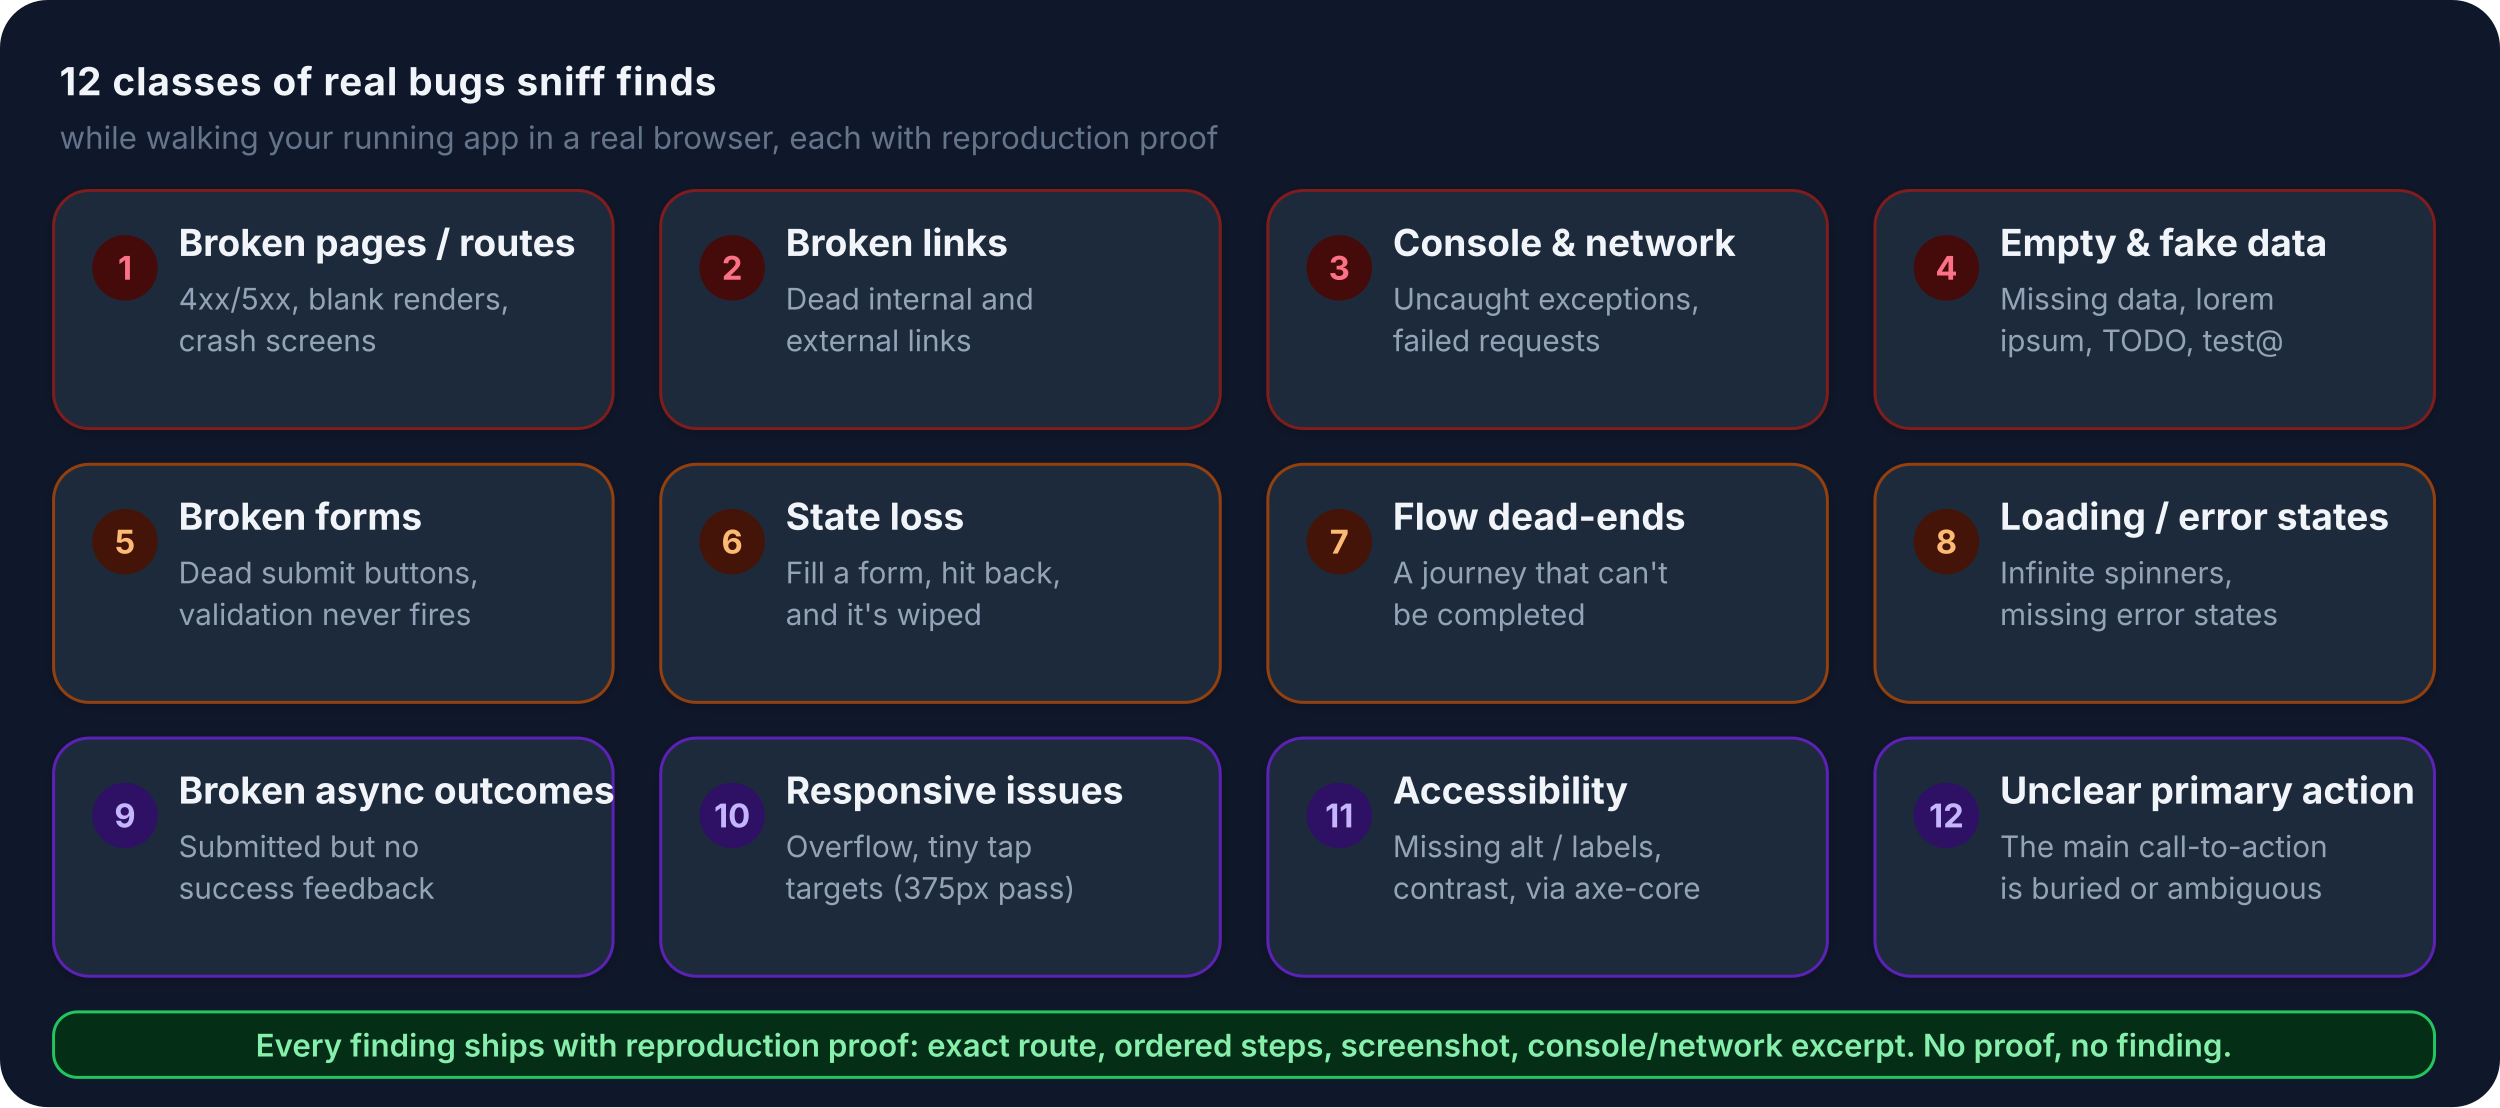
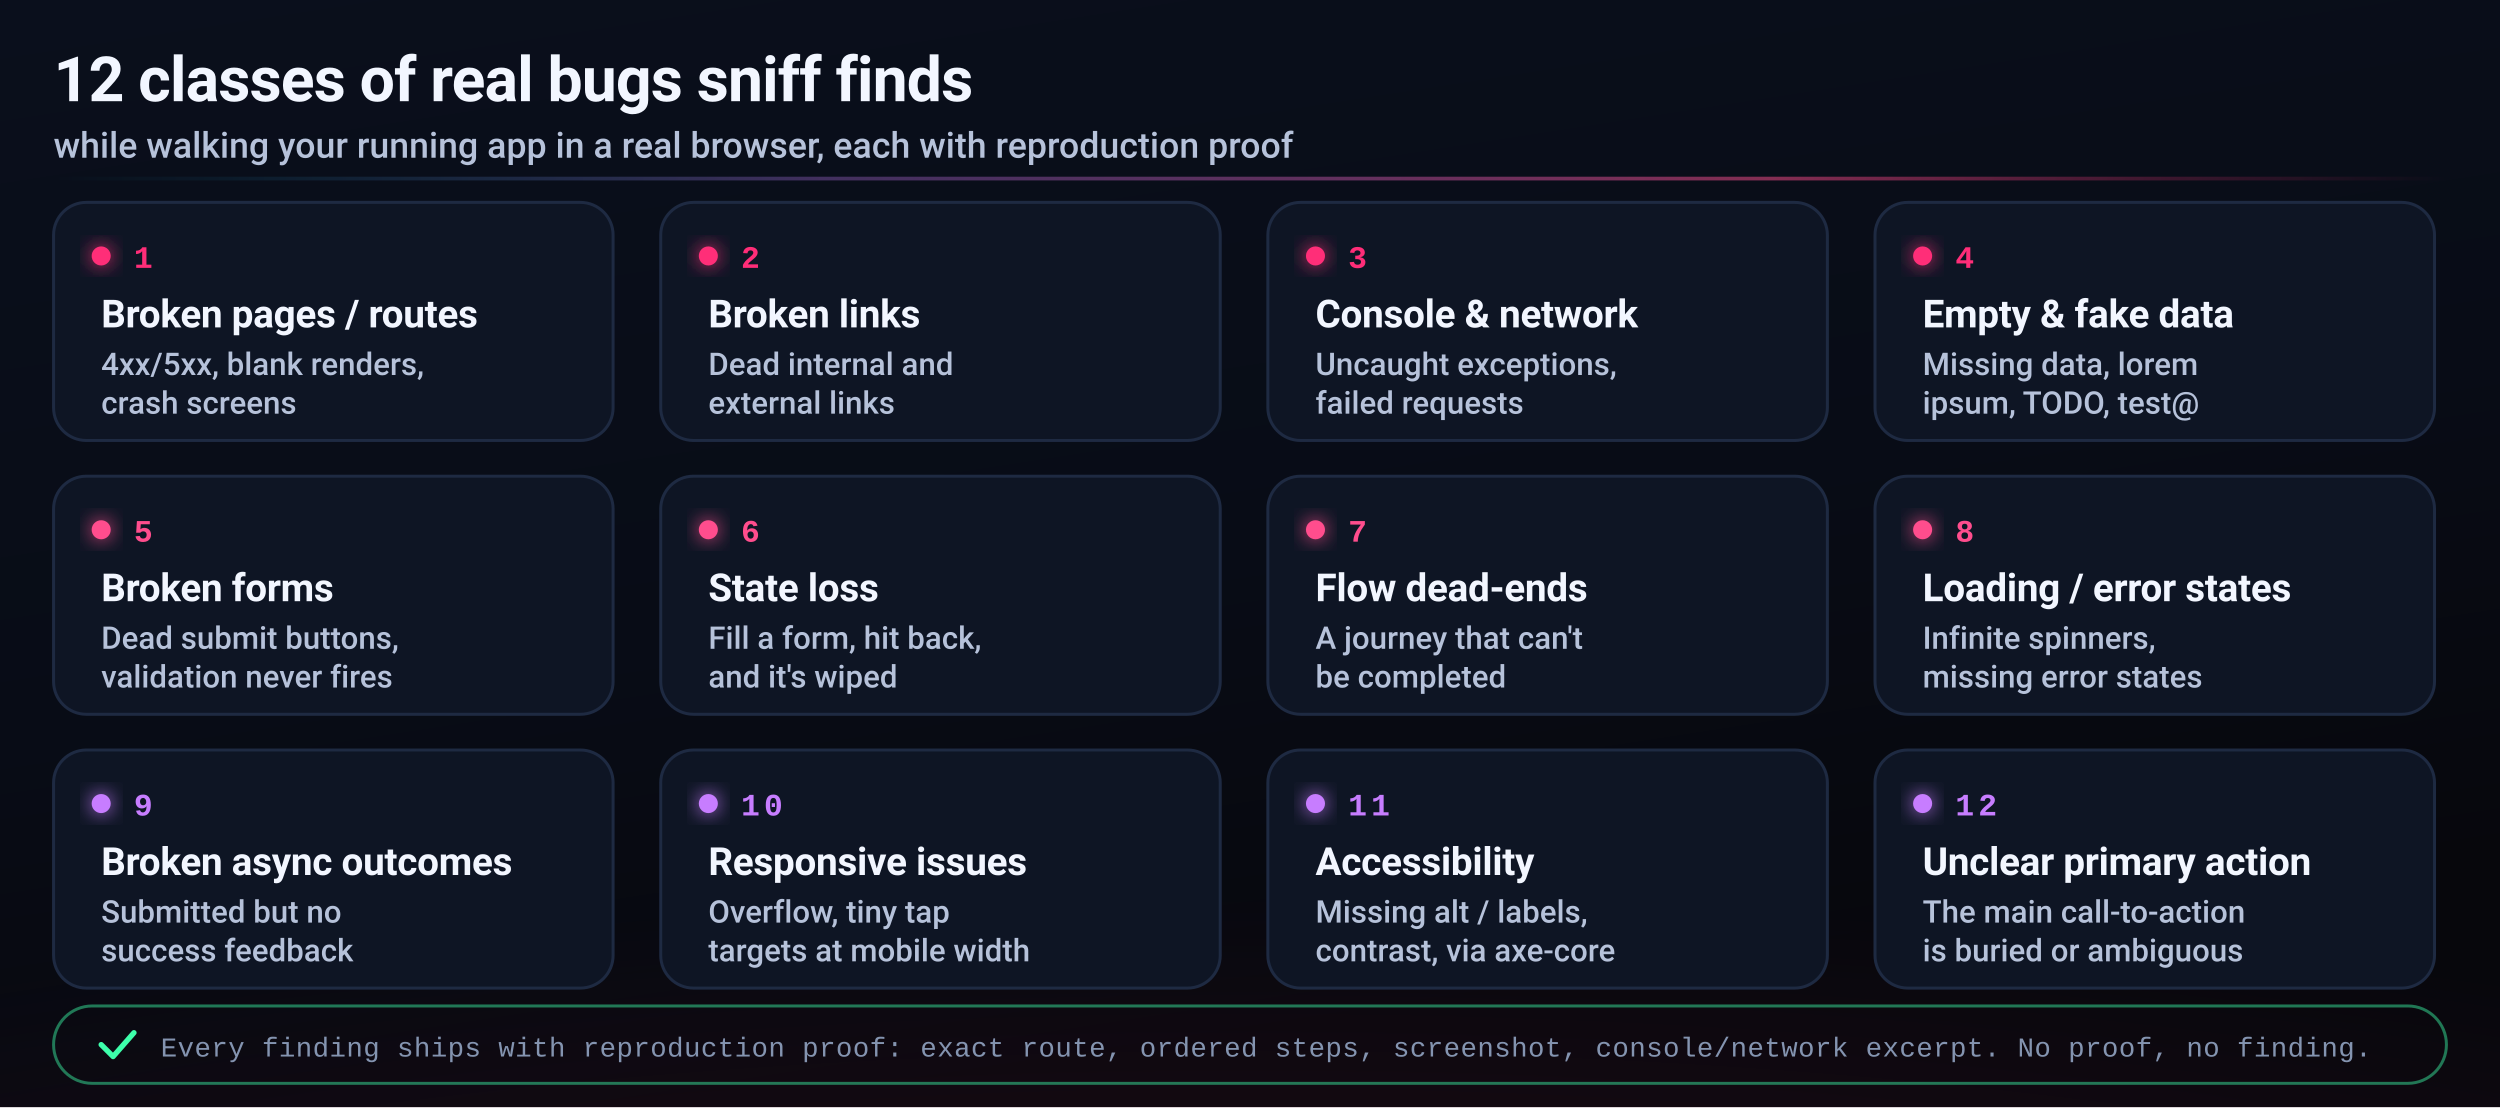
- <svg xmlns="http://www.w3.org/2000/svg" viewBox="0 0 840 372" font-family="system-ui, -apple-system, sans-serif" role="img" aria-label="The 12 classes of real bugs sniff finds while walking your running app">
+ <svg xmlns="http://www.w3.org/2000/svg" viewBox="0 0 840 372" fill="none" role="img" aria-label="The 12 classes of real bugs sniff finds while walking your running app">
  <defs>
-     <filter id="s">
-       <feDropShadow dx="0" dy="1" stdDeviation="2" flood-color="#00000030" />
+     <linearGradient id="ground" x1="0" y1="0" x2="0.35" y2="1">
+       <stop offset="0%" stop-color="#0A0F1C" />
+       <stop offset="60%" stop-color="#080C16" />
+       <stop offset="100%" stop-color="#07070C" />
+     </linearGradient>
+     <radialGradient id="bloomg" cx="0.5" cy="1" r="0.8">
+       <stop offset="0%" stop-color="#FF2D78" stop-opacity="0.13" />
+       <stop offset="100%" stop-color="#FF2D78" stop-opacity="0" />
+     </radialGradient>
+     <linearGradient id="brand" x1="0" y1="0" x2="1" y2="0.25" gradientUnits="objectBoundingBox">
+       <stop offset="0%" stop-color="#FF4D8D" />
+       <stop offset="100%" stop-color="#FF2D78" />
+       <animateTransform attributeName="gradientTransform" type="translate" values="-0.1 0; 0.1 0; -0.1 0" dur="18s" repeatCount="indefinite" />
+     </linearGradient>
+     <linearGradient id="topline" gradientUnits="userSpaceOnUse" x1="18" y1="60" x2="822" y2="60">
+       <stop offset="0%" stop-color="#00D4FF" stop-opacity="0" />
+       <stop offset="32%" stop-color="#C77DFF" stop-opacity="0.3" />
+       <stop offset="72%" stop-color="#FF4D8D" stop-opacity="0.5" />
+       <stop offset="100%" stop-color="#FF2D78" stop-opacity="0" />
+     </linearGradient>
+     <filter id="glow-sm" x="-60%" y="-60%" width="220%" height="220%">
+       <feGaussianBlur stdDeviation="3.2" result="b" />
+       <feMerge>
+         <feMergeNode in="b" />
+         <feMergeNode in="SourceGraphic" />
+       </feMerge>
    </filter>
-     <style>
-       .card { animation: rise .5s ease-out both; }
-       .c2 { animation-delay: .04s } .c3 { animation-delay: .08s } .c4 { animation-delay: .12s }
-       .c5 { animation-delay: .16s } .c6 { animation-delay: .20s } .c7 { animation-delay: .24s }
-       .c8 { animation-delay: .28s } .c9 { animation-delay: .32s } .c10 { animation-delay: .36s }
-       .c11 { animation-delay: .40s } .c12 { animation-delay: .44s }
-       @keyframes rise { from { opacity: 0; transform: translateY(6px) } to { opacity: 1; transform: translateY(0) } }
-       @media (prefers-reduced-motion: reduce) { * { animation: none !important; opacity: 1 !important; transform: none !important; } }
-     </style>
  </defs>
-   <rect width="840" height="372" rx="16" fill="#0f172a" />
-   <text x="20" y="32" font-size="13" font-weight="700" fill="#f1f5f9" letter-spacing=".3">12 classes of real bugs sniff finds</text>
-   <text x="20" y="50" font-size="10.5" fill="#64748b">while walking your running app in a real browser, each with reproduction proof</text>
-   <g class="card">
-     <rect x="18" y="64" width="188" height="80" rx="12" fill="#1e293b" stroke="#7f1d1d" stroke-width="1" filter="url(#s)" />
-     <circle cx="42" cy="90" r="11" fill="#450a0a" />
-     <text x="42" y="94" text-anchor="middle" font-size="11" font-weight="700" fill="#fb7185">1</text>
-     <text x="60" y="86" font-size="12.5" font-weight="700" fill="#f1f5f9">Broken pages / routes</text>
-     <text x="60" y="104" font-size="10" fill="#94a3b8">4xx/5xx, blank renders,</text>
-     <text x="60" y="118" font-size="10" fill="#94a3b8">crash screens</text>
+   <style>
+     .disp { font-family: system-ui, -apple-system, 'Segoe UI', Roboto, 'Helvetica Neue', Arial, sans-serif; }
+     .mono { font-family: ui-monospace, SFMono-Regular, 'SF Mono', Menlo, Consolas, 'Liberation Mono', monospace; }
+     .h1   { font-size: 21px; font-weight: 700; letter-spacing: -0.3px; fill: #F2F6FF; }
+     .h2   { font-size: 12px; font-weight: 500; fill: #B6C2DA; }
+     .num  { font-size: 10.5px; font-weight: 600; letter-spacing: 1.4px; }
+     .ct   { font-size: 13px; font-weight: 700; letter-spacing: -0.1px; fill: #F2F6FF; }
+     .cd   { font-size: 10.5px; font-weight: 500; fill: #B6C2DA; }
+     .foot { font-size: 9.2px; letter-spacing: 0.15px; fill: #8494B0; }
+ 
+     @keyframes pip { 0%,100% { opacity: 0.45; } 50% { opacity: 1; } }
+     .p1  { animation: pip 5s ease-in-out infinite 0.0s; }
+     .p2  { animation: pip 5s ease-in-out infinite 0.18s; }
+     .p3  { animation: pip 5s ease-in-out infinite 0.36s; }
+     .p4  { animation: pip 5s ease-in-out infinite 0.54s; }
+     .p5  { animation: pip 5s ease-in-out infinite 0.72s; }
+     .p6  { animation: pip 5s ease-in-out infinite 0.9s; }
+     .p7  { animation: pip 5s ease-in-out infinite 1.08s; }
+     .p8  { animation: pip 5s ease-in-out infinite 1.26s; }
+     .p9  { animation: pip 5s ease-in-out infinite 1.44s; }
+     .p10 { animation: pip 5s ease-in-out infinite 1.62s; }
+     .p11 { animation: pip 5s ease-in-out infinite 1.8s; }
+     .p12 { animation: pip 5s ease-in-out infinite 1.98s; }
+ 
+     @keyframes rise { from { opacity: 0; transform: translateY(6px); } to { opacity: 1; transform: translateY(0); } }
+     .c1  { animation: rise 0.6s ease-out 0.25s both; }
+     .c2  { animation: rise 0.6s ease-out 0.36s both; }
+     .c3  { animation: rise 0.6s ease-out 0.47s both; }
+     .c4  { animation: rise 0.6s ease-out 0.58s both; }
+     .c5  { animation: rise 0.6s ease-out 0.69s both; }
+     .c6  { animation: rise 0.6s ease-out 0.8s both; }
+     .c7  { animation: rise 0.6s ease-out 0.91s both; }
+     .c8  { animation: rise 0.6s ease-out 1.02s both; }
+     .c9  { animation: rise 0.6s ease-out 1.13s both; }
+     .c10 { animation: rise 0.6s ease-out 1.24s both; }
+     .c11 { animation: rise 0.6s ease-out 1.35s both; }
+     .c12 { animation: rise 0.6s ease-out 1.46s both; }
+     .cf  { animation: rise 0.6s ease-out 1.75s both; }
+ 
+     @media (prefers-reduced-motion: reduce) { * { animation: none !important; } }
+   </style>
+   <rect width="840" height="372" fill="url(#ground)" />
+   <ellipse cx="420" cy="378" rx="520" ry="130" fill="url(#bloomg)" />
+   <text class="disp h1" x="18" y="34">12 classes of real bugs sniff finds</text>
+   <text class="disp h2" x="18" y="53">while walking your running app in a real browser, each with reproduction proof</text>
+   <line x1="18" y1="60" x2="822" y2="60" stroke="url(#topline)" stroke-width="1.25" />
+   <g class="c1">
+     <rect x="18" y="68" width="188" height="80" rx="11" fill="#0E1524" stroke="#1E2A42" stroke-width="1" />
+     <circle class="p1" cx="34" cy="86" r="3.2" fill="#FF2D78" filter="url(#glow-sm)" />
+     <text class="mono num" x="45" y="90" fill="#FF2D78">1</text>
+     <text class="disp ct" x="34" y="110">Broken pages / routes</text>
+     <text class="disp cd" x="34" y="126">4xx/5xx, blank renders,</text>
+     <text class="disp cd" x="34" y="139">crash screens</text>
  </g>
-   <g class="card c2">
-     <rect x="222" y="64" width="188" height="80" rx="12" fill="#1e293b" stroke="#7f1d1d" stroke-width="1" filter="url(#s)" />
-     <circle cx="246" cy="90" r="11" fill="#450a0a" />
-     <text x="246" y="94" text-anchor="middle" font-size="11" font-weight="700" fill="#fb7185">2</text>
-     <text x="264" y="86" font-size="12.5" font-weight="700" fill="#f1f5f9">Broken links</text>
-     <text x="264" y="104" font-size="10" fill="#94a3b8">Dead internal and</text>
-     <text x="264" y="118" font-size="10" fill="#94a3b8">external links</text>
+   <g class="c2">
+     <rect x="222" y="68" width="188" height="80" rx="11" fill="#0E1524" stroke="#1E2A42" stroke-width="1" />
+     <circle class="p2" cx="238" cy="86" r="3.2" fill="#FF2D78" filter="url(#glow-sm)" />
+     <text class="mono num" x="249" y="90" fill="#FF2D78">2</text>
+     <text class="disp ct" x="238" y="110">Broken links</text>
+     <text class="disp cd" x="238" y="126">Dead internal and</text>
+     <text class="disp cd" x="238" y="139">external links</text>
  </g>
-   <g class="card c3">
-     <rect x="426" y="64" width="188" height="80" rx="12" fill="#1e293b" stroke="#7f1d1d" stroke-width="1" filter="url(#s)" />
-     <circle cx="450" cy="90" r="11" fill="#450a0a" />
-     <text x="450" y="94" text-anchor="middle" font-size="11" font-weight="700" fill="#fb7185">3</text>
-     <text x="468" y="86" font-size="12.5" font-weight="700" fill="#f1f5f9">Console &amp; network</text>
-     <text x="468" y="104" font-size="10" fill="#94a3b8">Uncaught exceptions,</text>
-     <text x="468" y="118" font-size="10" fill="#94a3b8">failed requests</text>
+   <g class="c3">
+     <rect x="426" y="68" width="188" height="80" rx="11" fill="#0E1524" stroke="#1E2A42" stroke-width="1" />
+     <circle class="p3" cx="442" cy="86" r="3.2" fill="#FF2D78" filter="url(#glow-sm)" />
+     <text class="mono num" x="453" y="90" fill="#FF2D78">3</text>
+     <text class="disp ct" x="442" y="110">Console &amp; network</text>
+     <text class="disp cd" x="442" y="126">Uncaught exceptions,</text>
+     <text class="disp cd" x="442" y="139">failed requests</text>
  </g>
-   <g class="card c4">
-     <rect x="630" y="64" width="188" height="80" rx="12" fill="#1e293b" stroke="#7f1d1d" stroke-width="1" filter="url(#s)" />
-     <circle cx="654" cy="90" r="11" fill="#450a0a" />
-     <text x="654" y="94" text-anchor="middle" font-size="11" font-weight="700" fill="#fb7185">4</text>
-     <text x="672" y="86" font-size="12.5" font-weight="700" fill="#f1f5f9">Empty &amp; fake data</text>
-     <text x="672" y="104" font-size="10" fill="#94a3b8">Missing data, lorem</text>
-     <text x="672" y="118" font-size="10" fill="#94a3b8">ipsum, TODO, test@</text>
+   <g class="c4">
+     <rect x="630" y="68" width="188" height="80" rx="11" fill="#0E1524" stroke="#1E2A42" stroke-width="1" />
+     <circle class="p4" cx="646" cy="86" r="3.2" fill="#FF2D78" filter="url(#glow-sm)" />
+     <text class="mono num" x="657" y="90" fill="#FF2D78">4</text>
+     <text class="disp ct" x="646" y="110">Empty &amp; fake data</text>
+     <text class="disp cd" x="646" y="126">Missing data, lorem</text>
+     <text class="disp cd" x="646" y="139">ipsum, TODO, test@</text>
  </g>
-   <g class="card c5">
-     <rect x="18" y="156" width="188" height="80" rx="12" fill="#1e293b" stroke="#92400e" stroke-width="1" filter="url(#s)" />
-     <circle cx="42" cy="182" r="11" fill="#431407" />
-     <text x="42" y="186" text-anchor="middle" font-size="11" font-weight="700" fill="#fdba74">5</text>
-     <text x="60" y="178" font-size="12.5" font-weight="700" fill="#f1f5f9">Broken forms</text>
-     <text x="60" y="196" font-size="10" fill="#94a3b8">Dead submit buttons,</text>
-     <text x="60" y="210" font-size="10" fill="#94a3b8">validation never fires</text>
+   <g class="c5">
+     <rect x="18" y="160" width="188" height="80" rx="11" fill="#0E1524" stroke="#1E2A42" stroke-width="1" />
+     <circle class="p5" cx="34" cy="178" r="3.2" fill="#FF4D8D" filter="url(#glow-sm)" />
+     <text class="mono num" x="45" y="182" fill="#FF4D8D">5</text>
+     <text class="disp ct" x="34" y="202">Broken forms</text>
+     <text class="disp cd" x="34" y="218">Dead submit buttons,</text>
+     <text class="disp cd" x="34" y="231">validation never fires</text>
  </g>
-   <g class="card c6">
-     <rect x="222" y="156" width="188" height="80" rx="12" fill="#1e293b" stroke="#92400e" stroke-width="1" filter="url(#s)" />
-     <circle cx="246" cy="182" r="11" fill="#431407" />
-     <text x="246" y="186" text-anchor="middle" font-size="11" font-weight="700" fill="#fdba74">6</text>
-     <text x="264" y="178" font-size="12.5" font-weight="700" fill="#f1f5f9">State loss</text>
-     <text x="264" y="196" font-size="10" fill="#94a3b8">Fill a form, hit back,</text>
-     <text x="264" y="210" font-size="10" fill="#94a3b8">and it's wiped</text>
+   <g class="c6">
+     <rect x="222" y="160" width="188" height="80" rx="11" fill="#0E1524" stroke="#1E2A42" stroke-width="1" />
+     <circle class="p6" cx="238" cy="178" r="3.2" fill="#FF4D8D" filter="url(#glow-sm)" />
+     <text class="mono num" x="249" y="182" fill="#FF4D8D">6</text>
+     <text class="disp ct" x="238" y="202">State loss</text>
+     <text class="disp cd" x="238" y="218">Fill a form, hit back,</text>
+     <text class="disp cd" x="238" y="231">and it's wiped</text>
  </g>
-   <g class="card c7">
-     <rect x="426" y="156" width="188" height="80" rx="12" fill="#1e293b" stroke="#92400e" stroke-width="1" filter="url(#s)" />
-     <circle cx="450" cy="182" r="11" fill="#431407" />
-     <text x="450" y="186" text-anchor="middle" font-size="11" font-weight="700" fill="#fdba74">7</text>
-     <text x="468" y="178" font-size="12.5" font-weight="700" fill="#f1f5f9">Flow dead-ends</text>
-     <text x="468" y="196" font-size="10" fill="#94a3b8">A journey that can't</text>
-     <text x="468" y="210" font-size="10" fill="#94a3b8">be completed</text>
+   <g class="c7">
+     <rect x="426" y="160" width="188" height="80" rx="11" fill="#0E1524" stroke="#1E2A42" stroke-width="1" />
+     <circle class="p7" cx="442" cy="178" r="3.2" fill="#FF4D8D" filter="url(#glow-sm)" />
+     <text class="mono num" x="453" y="182" fill="#FF4D8D">7</text>
+     <text class="disp ct" x="442" y="202">Flow dead-ends</text>
+     <text class="disp cd" x="442" y="218">A journey that can't</text>
+     <text class="disp cd" x="442" y="231">be completed</text>
  </g>
-   <g class="card c8">
-     <rect x="630" y="156" width="188" height="80" rx="12" fill="#1e293b" stroke="#92400e" stroke-width="1" filter="url(#s)" />
-     <circle cx="654" cy="182" r="11" fill="#431407" />
-     <text x="654" y="186" text-anchor="middle" font-size="11" font-weight="700" fill="#fdba74">8</text>
-     <text x="672" y="178" font-size="12.5" font-weight="700" fill="#f1f5f9">Loading / error states</text>
-     <text x="672" y="196" font-size="10" fill="#94a3b8">Infinite spinners,</text>
-     <text x="672" y="210" font-size="10" fill="#94a3b8">missing error states</text>
+   <g class="c8">
+     <rect x="630" y="160" width="188" height="80" rx="11" fill="#0E1524" stroke="#1E2A42" stroke-width="1" />
+     <circle class="p8" cx="646" cy="178" r="3.2" fill="#FF4D8D" filter="url(#glow-sm)" />
+     <text class="mono num" x="657" y="182" fill="#FF4D8D">8</text>
+     <text class="disp ct" x="646" y="202">Loading / error states</text>
+     <text class="disp cd" x="646" y="218">Infinite spinners,</text>
+     <text class="disp cd" x="646" y="231">missing error states</text>
  </g>
-   <g class="card c9">
-     <rect x="18" y="248" width="188" height="80" rx="12" fill="#1e293b" stroke="#5b21b6" stroke-width="1" filter="url(#s)" />
-     <circle cx="42" cy="274" r="11" fill="#2e1065" />
-     <text x="42" y="278" text-anchor="middle" font-size="11" font-weight="700" fill="#c4b5fd">9</text>
-     <text x="60" y="270" font-size="12.5" font-weight="700" fill="#f1f5f9">Broken async outcomes</text>
-     <text x="60" y="288" font-size="10" fill="#94a3b8">Submitted but no</text>
-     <text x="60" y="302" font-size="10" fill="#94a3b8">success feedback</text>
+   <g class="c9">
+     <rect x="18" y="252" width="188" height="80" rx="11" fill="#0E1524" stroke="#1E2A42" stroke-width="1" />
+     <circle class="p9" cx="34" cy="270" r="3.2" fill="#C77DFF" filter="url(#glow-sm)" />
+     <text class="mono num" x="45" y="274" fill="#C77DFF">9</text>
+     <text class="disp ct" x="34" y="294">Broken async outcomes</text>
+     <text class="disp cd" x="34" y="310">Submitted but no</text>
+     <text class="disp cd" x="34" y="323">success feedback</text>
  </g>
-   <g class="card c10">
-     <rect x="222" y="248" width="188" height="80" rx="12" fill="#1e293b" stroke="#5b21b6" stroke-width="1" filter="url(#s)" />
-     <circle cx="246" cy="274" r="11" fill="#2e1065" />
-     <text x="246" y="278" text-anchor="middle" font-size="11" font-weight="700" fill="#c4b5fd">10</text>
-     <text x="264" y="270" font-size="12.5" font-weight="700" fill="#f1f5f9">Responsive issues</text>
-     <text x="264" y="288" font-size="10" fill="#94a3b8">Overflow, tiny tap</text>
-     <text x="264" y="302" font-size="10" fill="#94a3b8">targets (375px pass)</text>
+   <g class="c10">
+     <rect x="222" y="252" width="188" height="80" rx="11" fill="#0E1524" stroke="#1E2A42" stroke-width="1" />
+     <circle class="p10" cx="238" cy="270" r="3.2" fill="#C77DFF" filter="url(#glow-sm)" />
+     <text class="mono num" x="249" y="274" fill="#C77DFF">10</text>
+     <text class="disp ct" x="238" y="294">Responsive issues</text>
+     <text class="disp cd" x="238" y="310">Overflow, tiny tap</text>
+     <text class="disp cd" x="238" y="323">targets at mobile width</text>
  </g>
-   <g class="card c11">
-     <rect x="426" y="248" width="188" height="80" rx="12" fill="#1e293b" stroke="#5b21b6" stroke-width="1" filter="url(#s)" />
-     <circle cx="450" cy="274" r="11" fill="#2e1065" />
-     <text x="450" y="278" text-anchor="middle" font-size="11" font-weight="700" fill="#c4b5fd">11</text>
-     <text x="468" y="270" font-size="12.5" font-weight="700" fill="#f1f5f9">Accessibility</text>
-     <text x="468" y="288" font-size="10" fill="#94a3b8">Missing alt / labels,</text>
-     <text x="468" y="302" font-size="10" fill="#94a3b8">contrast, via axe-core</text>
+   <g class="c11">
+     <rect x="426" y="252" width="188" height="80" rx="11" fill="#0E1524" stroke="#1E2A42" stroke-width="1" />
+     <circle class="p11" cx="442" cy="270" r="3.2" fill="#C77DFF" filter="url(#glow-sm)" />
+     <text class="mono num" x="453" y="274" fill="#C77DFF">11</text>
+     <text class="disp ct" x="442" y="294">Accessibility</text>
+     <text class="disp cd" x="442" y="310">Missing alt / labels,</text>
+     <text class="disp cd" x="442" y="323">contrast, via axe-core</text>
  </g>
-   <g class="card c12">
-     <rect x="630" y="248" width="188" height="80" rx="12" fill="#1e293b" stroke="#5b21b6" stroke-width="1" filter="url(#s)" />
-     <circle cx="654" cy="274" r="11" fill="#2e1065" />
-     <text x="654" y="278" text-anchor="middle" font-size="11" font-weight="700" fill="#c4b5fd">12</text>
-     <text x="672" y="270" font-size="12.5" font-weight="700" fill="#f1f5f9">Unclear primary action</text>
-     <text x="672" y="288" font-size="10" fill="#94a3b8">The main call-to-action</text>
-     <text x="672" y="302" font-size="10" fill="#94a3b8">is buried or ambiguous</text>
+   <g class="c12">
+     <rect x="630" y="252" width="188" height="80" rx="11" fill="#0E1524" stroke="#1E2A42" stroke-width="1" />
+     <circle class="p12" cx="646" cy="270" r="3.2" fill="#C77DFF" filter="url(#glow-sm)" />
+     <text class="mono num" x="657" y="274" fill="#C77DFF">12</text>
+     <text class="disp ct" x="646" y="294">Unclear primary action</text>
+     <text class="disp cd" x="646" y="310">The main call-to-action</text>
+     <text class="disp cd" x="646" y="323">is buried or ambiguous</text>
  </g>
-   <rect x="18" y="340" width="800" height="22" rx="8" fill="#052e16" stroke="#22c55e" stroke-width="1" />
-   <text x="418" y="355" text-anchor="middle" font-size="10.5" fill="#86efac" font-weight="600">Every finding ships with reproduction proof: exact route, ordered steps, screenshot, console/network excerpt. No proof, no finding.</text>
+   <g class="cf">
+     <rect x="18" y="338" width="804" height="26" rx="13" fill="none" stroke="#3DFFAB" stroke-opacity="0.45" stroke-width="1" />
+     <path d="M34 351 l4 4 l7 -8" stroke="#3DFFAB" stroke-width="1.8" fill="none" stroke-linecap="round" stroke-linejoin="round" />
+     <text class="mono foot" x="54" y="355" fill="#3DFFAB">Every finding ships with reproduction proof: exact route, ordered steps, screenshot, console/network excerpt. No proof, no finding.</text>
+   </g>
</svg>
